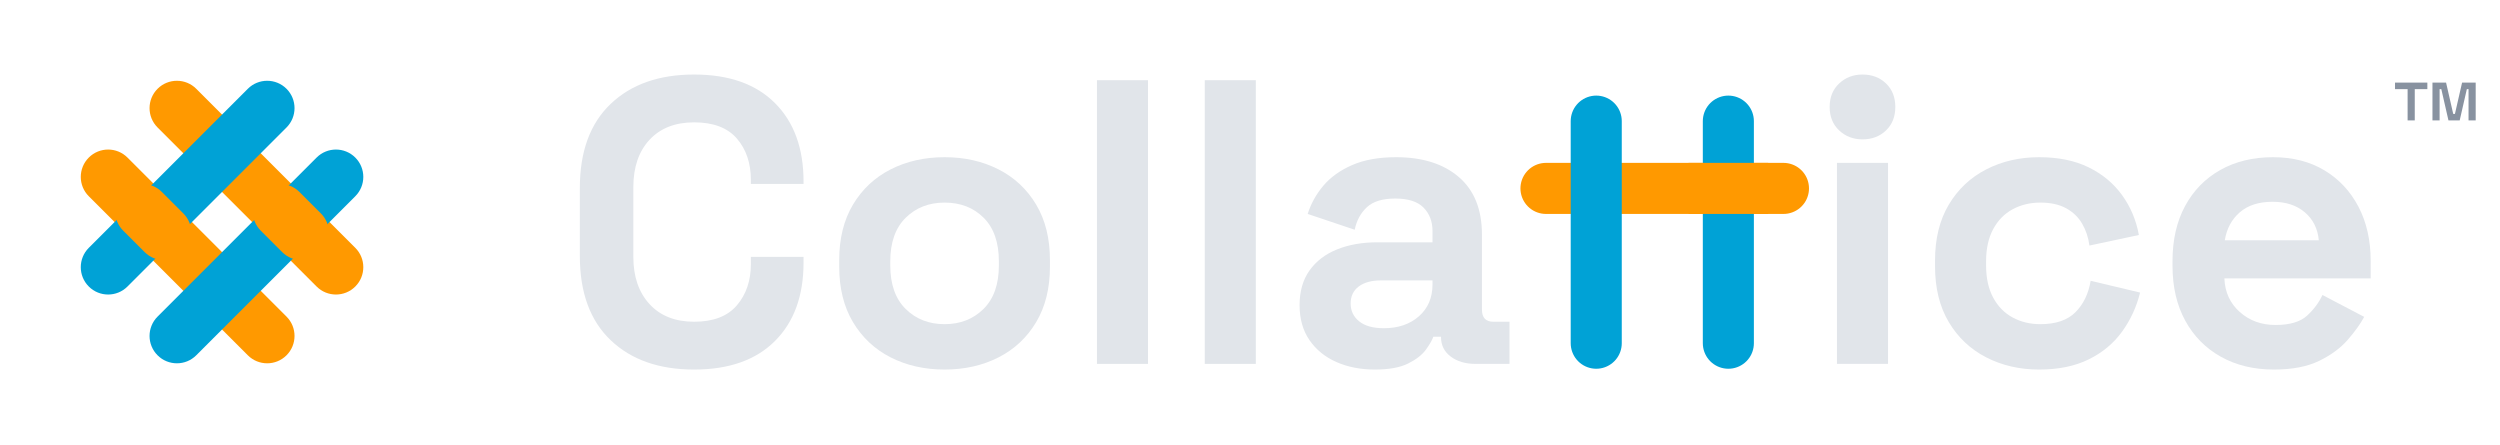
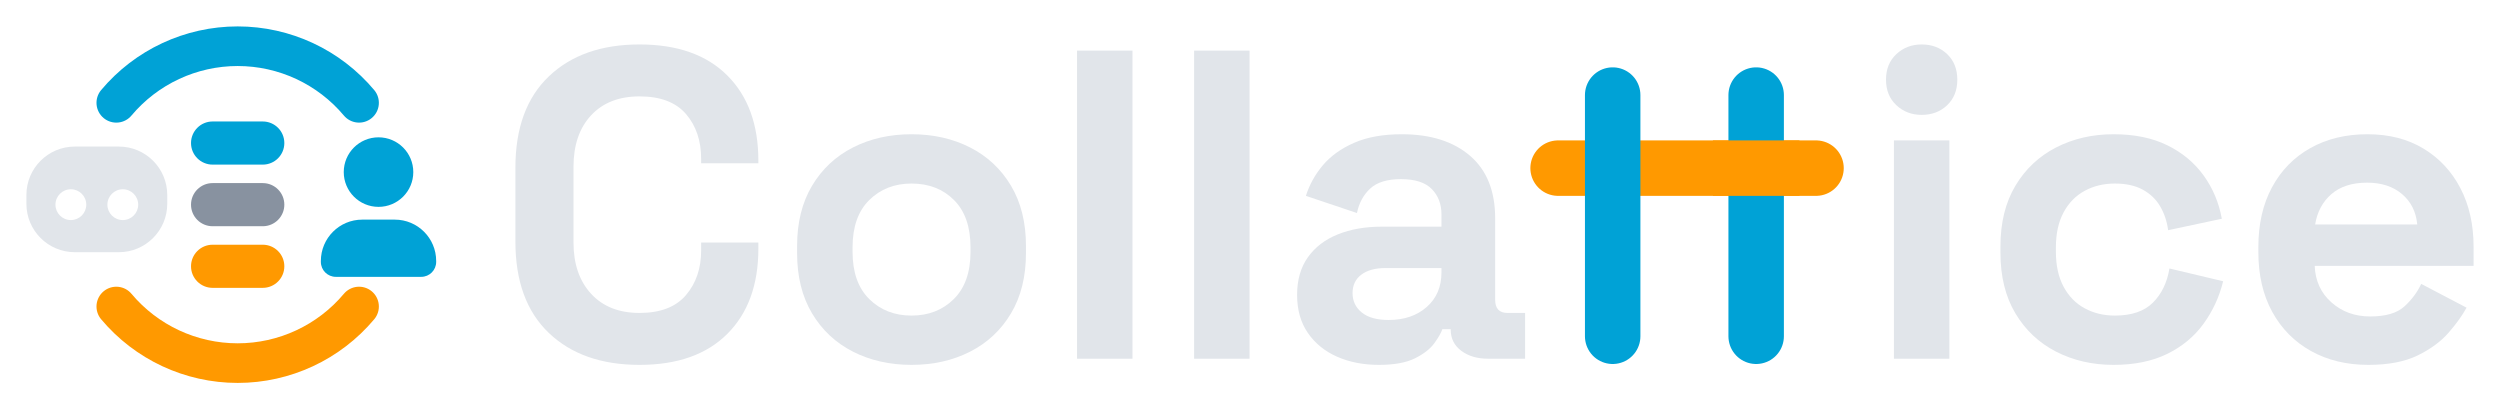
- <svg xmlns="http://www.w3.org/2000/svg" viewBox="-21.08 -89.79 616.89 109.58" fill="none" role="img" aria-label="Collattice™">
-   <g transform="translate(-14.29,-83.00) scale(1.5) rotate(45 32 32)">
-     <rect x="9" y="19.5" width="46" height="9" rx="4.5" fill="#ff9900" />
-     <rect x="9" y="35.5" width="46" height="9" rx="4.5" fill="#ff9900" />
-     <rect x="19.5" y="9" width="9" height="46" rx="4.5" fill="#00a2d6" />
-     <rect x="35.5" y="9" width="9" height="46" rx="4.5" fill="#00a2d6" />
-     <rect x="17" y="35.5" width="14" height="9" rx="4.5" fill="#ff9900" />
-     <rect x="33" y="19.5" width="14" height="9" rx="4.5" fill="#ff9900" />
+ <svg xmlns="http://www.w3.org/2000/svg" viewBox="10.00 -81.50 568.00 93.00" fill="none" role="img" aria-label="Collattice">
+   <g transform="translate(0.00,-99.00) scale(2)">
+     <path d="M18.211,20.430 A18,18 0 0 1 45.789,20.430" fill="none" stroke="#00a2d6" stroke-width="4.5" stroke-linecap="round" />
+     <path d="M45.789,43.570 A18,18 0 0 1 18.211,43.570" fill="none" stroke="#ff9900" stroke-width="4.5" stroke-linecap="round" />
+     <rect x="26.7" y="22.55" width="10.6" height="4.9" rx="2.45" fill="#00a2d6" />
+     <rect x="26.7" y="29.55" width="10.6" height="4.9" rx="2.45" fill="#8892a0" />
+     <rect x="26.7" y="36.55" width="10.6" height="4.9" rx="2.45" fill="#ff9900" />
+     <path d="M13.500,25.400 H18.500 A5.500,5.500 0 0 1 24.000,30.900 V31.900 A5.500,5.500 0 0 1 18.500,37.400 H13.500 A5.500,5.500 0 0 1 8.000,31.900 V30.900 A5.500,5.500 0 0 1 13.500,25.400 Z M11.300,32.000 A1.750,1.750 0 1 0 14.800,32.000 A1.750,1.750 0 1 0 11.300,32.000 Z M17.200,32.000 A1.750,1.750 0 1 0 20.700,32.000 A1.750,1.750 0 1 0 17.200,32.000 Z" fill="#e1e5ea" fill-rule="evenodd" />
+     <circle cx="48" cy="28.3" r="3.95" fill="#00a2d6" />
+     <path d="M41.45,38.50 L41.45,38.40 A4.7,4.7 0 0 1 46.15,33.7 L49.85,33.7 A4.7,4.7 0 0 1 54.55,38.40 L54.55,38.50 A1.7,1.7 0 0 1 52.85,40.2 L43.15,40.2 A1.7,1.7 0 0 1 41.45,38.50 Z" fill="#00a2d6" />
  </g>
-   <path transform="translate(117.00,0) scale(0.1,-0.1)" d="M332 -14Q202 -14 126 58.5Q50 131 50 266L50 434Q50 569 126 641.5Q202 714 332 714Q461 714 531.5 643.5Q602 573 602 450L602 444L472 444L472 454Q472 516 437.5 556Q403 596 332 596Q262 596 222 553Q182 510 182 436L182 264Q182 191 222 147.5Q262 104 332 104Q403 104 437.5 144.5Q472 185 472 246L472 264L602 264L602 250Q602 127 531.5 56.5Q461 -14 332 -14Z" fill="#e1e5ea" />
-   <path transform="translate(181.40,0) scale(0.1,-0.1)" d="M306 -14Q232 -14 173 16Q114 46 80 103Q46 160 46 240L46 256Q46 336 80 393Q114 450 173 480Q232 510 306 510Q380 510 439 480Q498 450 532 393Q566 336 566 256L566 240Q566 160 532 103Q498 46 439 16Q380 -14 306 -14ZM306 98Q364 98 402 135.5Q440 173 440 243L440 253Q440 323 402.5 360.5Q365 398 306 398Q248 398 210 360.5Q172 323 172 253L172 243Q172 173 210 135.5Q248 98 306 98Z" fill="#e1e5ea" />
-   <path transform="translate(242.60,0) scale(0.1,-0.1)" d="M70 0L70 700L196 700L196 0Z" fill="#e1e5ea" />
-   <path transform="translate(269.20,0) scale(0.1,-0.1)" d="M70 0L70 700L196 700L196 0Z" fill="#e1e5ea" />
-   <path transform="translate(295.80,0) scale(0.1,-0.1)" d="M224 -14Q171 -14 129 4.5Q87 23 62.5 58.5Q38 94 38 145Q38 196 62.5 230.5Q87 265 130.5 282.5Q174 300 230 300L366 300L366 328Q366 363 344 385.5Q322 408 274 408Q227 408 204 386.5Q181 365 174 331L58 370Q70 408 96.5 439.5Q123 471 167.5 490.5Q212 510 276 510Q374 510 431 461Q488 412 488 319L488 134Q488 104 516 104L556 104L556 0L472 0Q435 0 411 18Q387 36 387 66L387 67L368 67Q364 55 350 35.5Q336 16 306 1Q276 -14 224 -14ZM246 88Q299 88 332.5 117.5Q366 147 366 196L366 206L239 206Q204 206 184 191Q164 176 164 149Q164 122 185 105Q206 88 246 88Z" fill="#e1e5ea" />
-   <path transform="translate(425.20,0) scale(0.1,-0.1)" d="M70 0L70 496L196 496L196 0ZM133 554Q99 554 75.5 576Q52 598 52 634Q52 670 75.5 692Q99 714 133 714Q168 714 191 692Q214 670 214 634Q214 598 191 576Q168 554 133 554Z" fill="#e1e5ea" />
-   <path transform="translate(451.80,0) scale(0.1,-0.1)" d="M303 -14Q231 -14 172.5 16Q114 46 80 103Q46 160 46 241L46 255Q46 336 80 393Q114 450 172.5 480Q231 510 303 510Q374 510 425 485Q476 460 507.5 416.5Q539 373 549 318L427 292Q423 322 409 346Q395 370 369.5 384Q344 398 306 398Q268 398 237.5 381.5Q207 365 189.5 332.5Q172 300 172 253L172 243Q172 196 189.5 163.5Q207 131 237.5 114.5Q268 98 306 98Q363 98 392.5 127.5Q422 157 430 205L552 176Q539 123 507.5 79.5Q476 36 425 11Q374 -14 303 -14Z" fill="#e1e5ea" />
-   <path transform="translate(510.40,0) scale(0.1,-0.1)" d="M296 -14Q222 -14 165.5 17.5Q109 49 77.5 106.5Q46 164 46 242L46 254Q46 332 77 389.5Q108 447 164 478.5Q220 510 294 510Q367 510 421 477.5Q475 445 505 387.5Q535 330 535 254L535 211L174 211Q176 160 212 128Q248 96 300 96Q353 96 378 119Q403 142 416 170L519 116Q505 90 478.5 59.5Q452 29 408 7.5Q364 -14 296 -14ZM175 305L407 305Q403 348 372.5 374Q342 400 293 400Q242 400 212 374Q182 348 175 305Z" fill="#e1e5ea" />
-   <path d="M360.40,-43.30 L419.00,-43.30" fill="none" stroke="#ff9900" stroke-width="12.60" stroke-linecap="round" />
-   <path d="M372.80,-59.90 L372.80,-5.10" fill="none" stroke="#00a2d6" stroke-width="12.60" stroke-linecap="round" />
-   <path d="M405.40,-59.90 L405.40,-5.10" fill="none" stroke="#00a2d6" stroke-width="12.60" stroke-linecap="round" />
-   <path d="M395.57,-43.30 L415.23,-43.30" fill="none" stroke="#ff9900" stroke-width="12.60" stroke-linecap="butt" />
-   <path transform="translate(568.56,-40.00) scale(0.042,-0.042)" d="M252 478L252 700L332 700L374 516L384 516L426 700L506 700L506 478L464 478L464 662L454 662L412 478L346 478L304 662L294 662L294 478ZM106 478L106 662L32 662L32 700L222 700L222 662L148 662L148 478Z" fill="#8892a0" />
+   <path transform="translate(122.10,0) scale(0.1,-0.1)" d="M332 -14Q202 -14 126 58.5Q50 131 50 266L50 434Q50 569 126 641.5Q202 714 332 714Q461 714 531.5 643.5Q602 573 602 450L602 444L472 444L472 454Q472 516 437.5 556Q403 596 332 596Q262 596 222 553Q182 510 182 436L182 264Q182 191 222 147.5Q262 104 332 104Q403 104 437.5 144.5Q472 185 472 246L472 264L602 264L602 250Q602 127 531.5 56.5Q461 -14 332 -14Z" fill="#e1e5ea" />
+   <path transform="translate(186.50,0) scale(0.1,-0.1)" d="M306 -14Q232 -14 173 16Q114 46 80 103Q46 160 46 240L46 256Q46 336 80 393Q114 450 173 480Q232 510 306 510Q380 510 439 480Q498 450 532 393Q566 336 566 256L566 240Q566 160 532 103Q498 46 439 16Q380 -14 306 -14ZM306 98Q364 98 402 135.5Q440 173 440 243L440 253Q440 323 402.5 360.5Q365 398 306 398Q248 398 210 360.5Q172 323 172 253L172 243Q172 173 210 135.5Q248 98 306 98Z" fill="#e1e5ea" />
+   <path transform="translate(247.70,0) scale(0.1,-0.1)" d="M70 0L70 700L196 700L196 0Z" fill="#e1e5ea" />
+   <path transform="translate(274.30,0) scale(0.1,-0.1)" d="M70 0L70 700L196 700L196 0Z" fill="#e1e5ea" />
+   <path transform="translate(300.90,0) scale(0.1,-0.1)" d="M224 -14Q171 -14 129 4.5Q87 23 62.5 58.5Q38 94 38 145Q38 196 62.5 230.5Q87 265 130.5 282.5Q174 300 230 300L366 300L366 328Q366 363 344 385.5Q322 408 274 408Q227 408 204 386.5Q181 365 174 331L58 370Q70 408 96.5 439.5Q123 471 167.5 490.5Q212 510 276 510Q374 510 431 461Q488 412 488 319L488 134Q488 104 516 104L556 104L556 0L472 0Q435 0 411 18Q387 36 387 66L387 67L368 67Q364 55 350 35.5Q336 16 306 1Q276 -14 224 -14ZM246 88Q299 88 332.5 117.5Q366 147 366 196L366 206L239 206Q204 206 184 191Q164 176 164 149Q164 122 185 105Q206 88 246 88Z" fill="#e1e5ea" />
+   <path transform="translate(433.30,0) scale(0.1,-0.1)" d="M70 0L70 496L196 496L196 0ZM133 554Q99 554 75.5 576Q52 598 52 634Q52 670 75.5 692Q99 714 133 714Q168 714 191 692Q214 670 214 634Q214 598 191 576Q168 554 133 554Z" fill="#e1e5ea" />
+   <path transform="translate(459.90,0) scale(0.1,-0.1)" d="M303 -14Q231 -14 172.5 16Q114 46 80 103Q46 160 46 241L46 255Q46 336 80 393Q114 450 172.5 480Q231 510 303 510Q374 510 425 485Q476 460 507.5 416.5Q539 373 549 318L427 292Q423 322 409 346Q395 370 369.5 384Q344 398 306 398Q268 398 237.5 381.5Q207 365 189.5 332.5Q172 300 172 253L172 243Q172 196 189.5 163.5Q207 131 237.5 114.5Q268 98 306 98Q363 98 392.5 127.5Q422 157 430 205L552 176Q539 123 507.5 79.5Q476 36 425 11Q374 -14 303 -14Z" fill="#e1e5ea" />
+   <path transform="translate(518.50,0) scale(0.1,-0.1)" d="M296 -14Q222 -14 165.5 17.5Q109 49 77.5 106.5Q46 164 46 242L46 254Q46 332 77 389.5Q108 447 164 478.5Q220 510 294 510Q367 510 421 477.5Q475 445 505 387.5Q535 330 535 254L535 211L174 211Q176 160 212 128Q248 96 300 96Q353 96 378 119Q403 142 416 170L519 116Q505 90 478.5 59.5Q452 29 408 7.5Q364 -14 296 -14ZM175 305L407 305Q403 348 372.5 374Q342 400 293 400Q242 400 212 374Q182 348 175 305Z" fill="#e1e5ea" />
+   <path d="M364.00,-43.30 L422.60,-43.30" fill="none" stroke="#ff9900" stroke-width="12.60" stroke-linecap="round" />
+   <path d="M376.40,-59.90 L376.40,-5.10" fill="none" stroke="#00a2d6" stroke-width="12.60" stroke-linecap="round" />
+   <path d="M409.00,-59.90 L409.00,-5.10" fill="none" stroke="#00a2d6" stroke-width="12.60" stroke-linecap="round" />
+   <path d="M399.17,-43.30 L418.83,-43.30" fill="none" stroke="#ff9900" stroke-width="12.60" stroke-linecap="butt" />
</svg>
